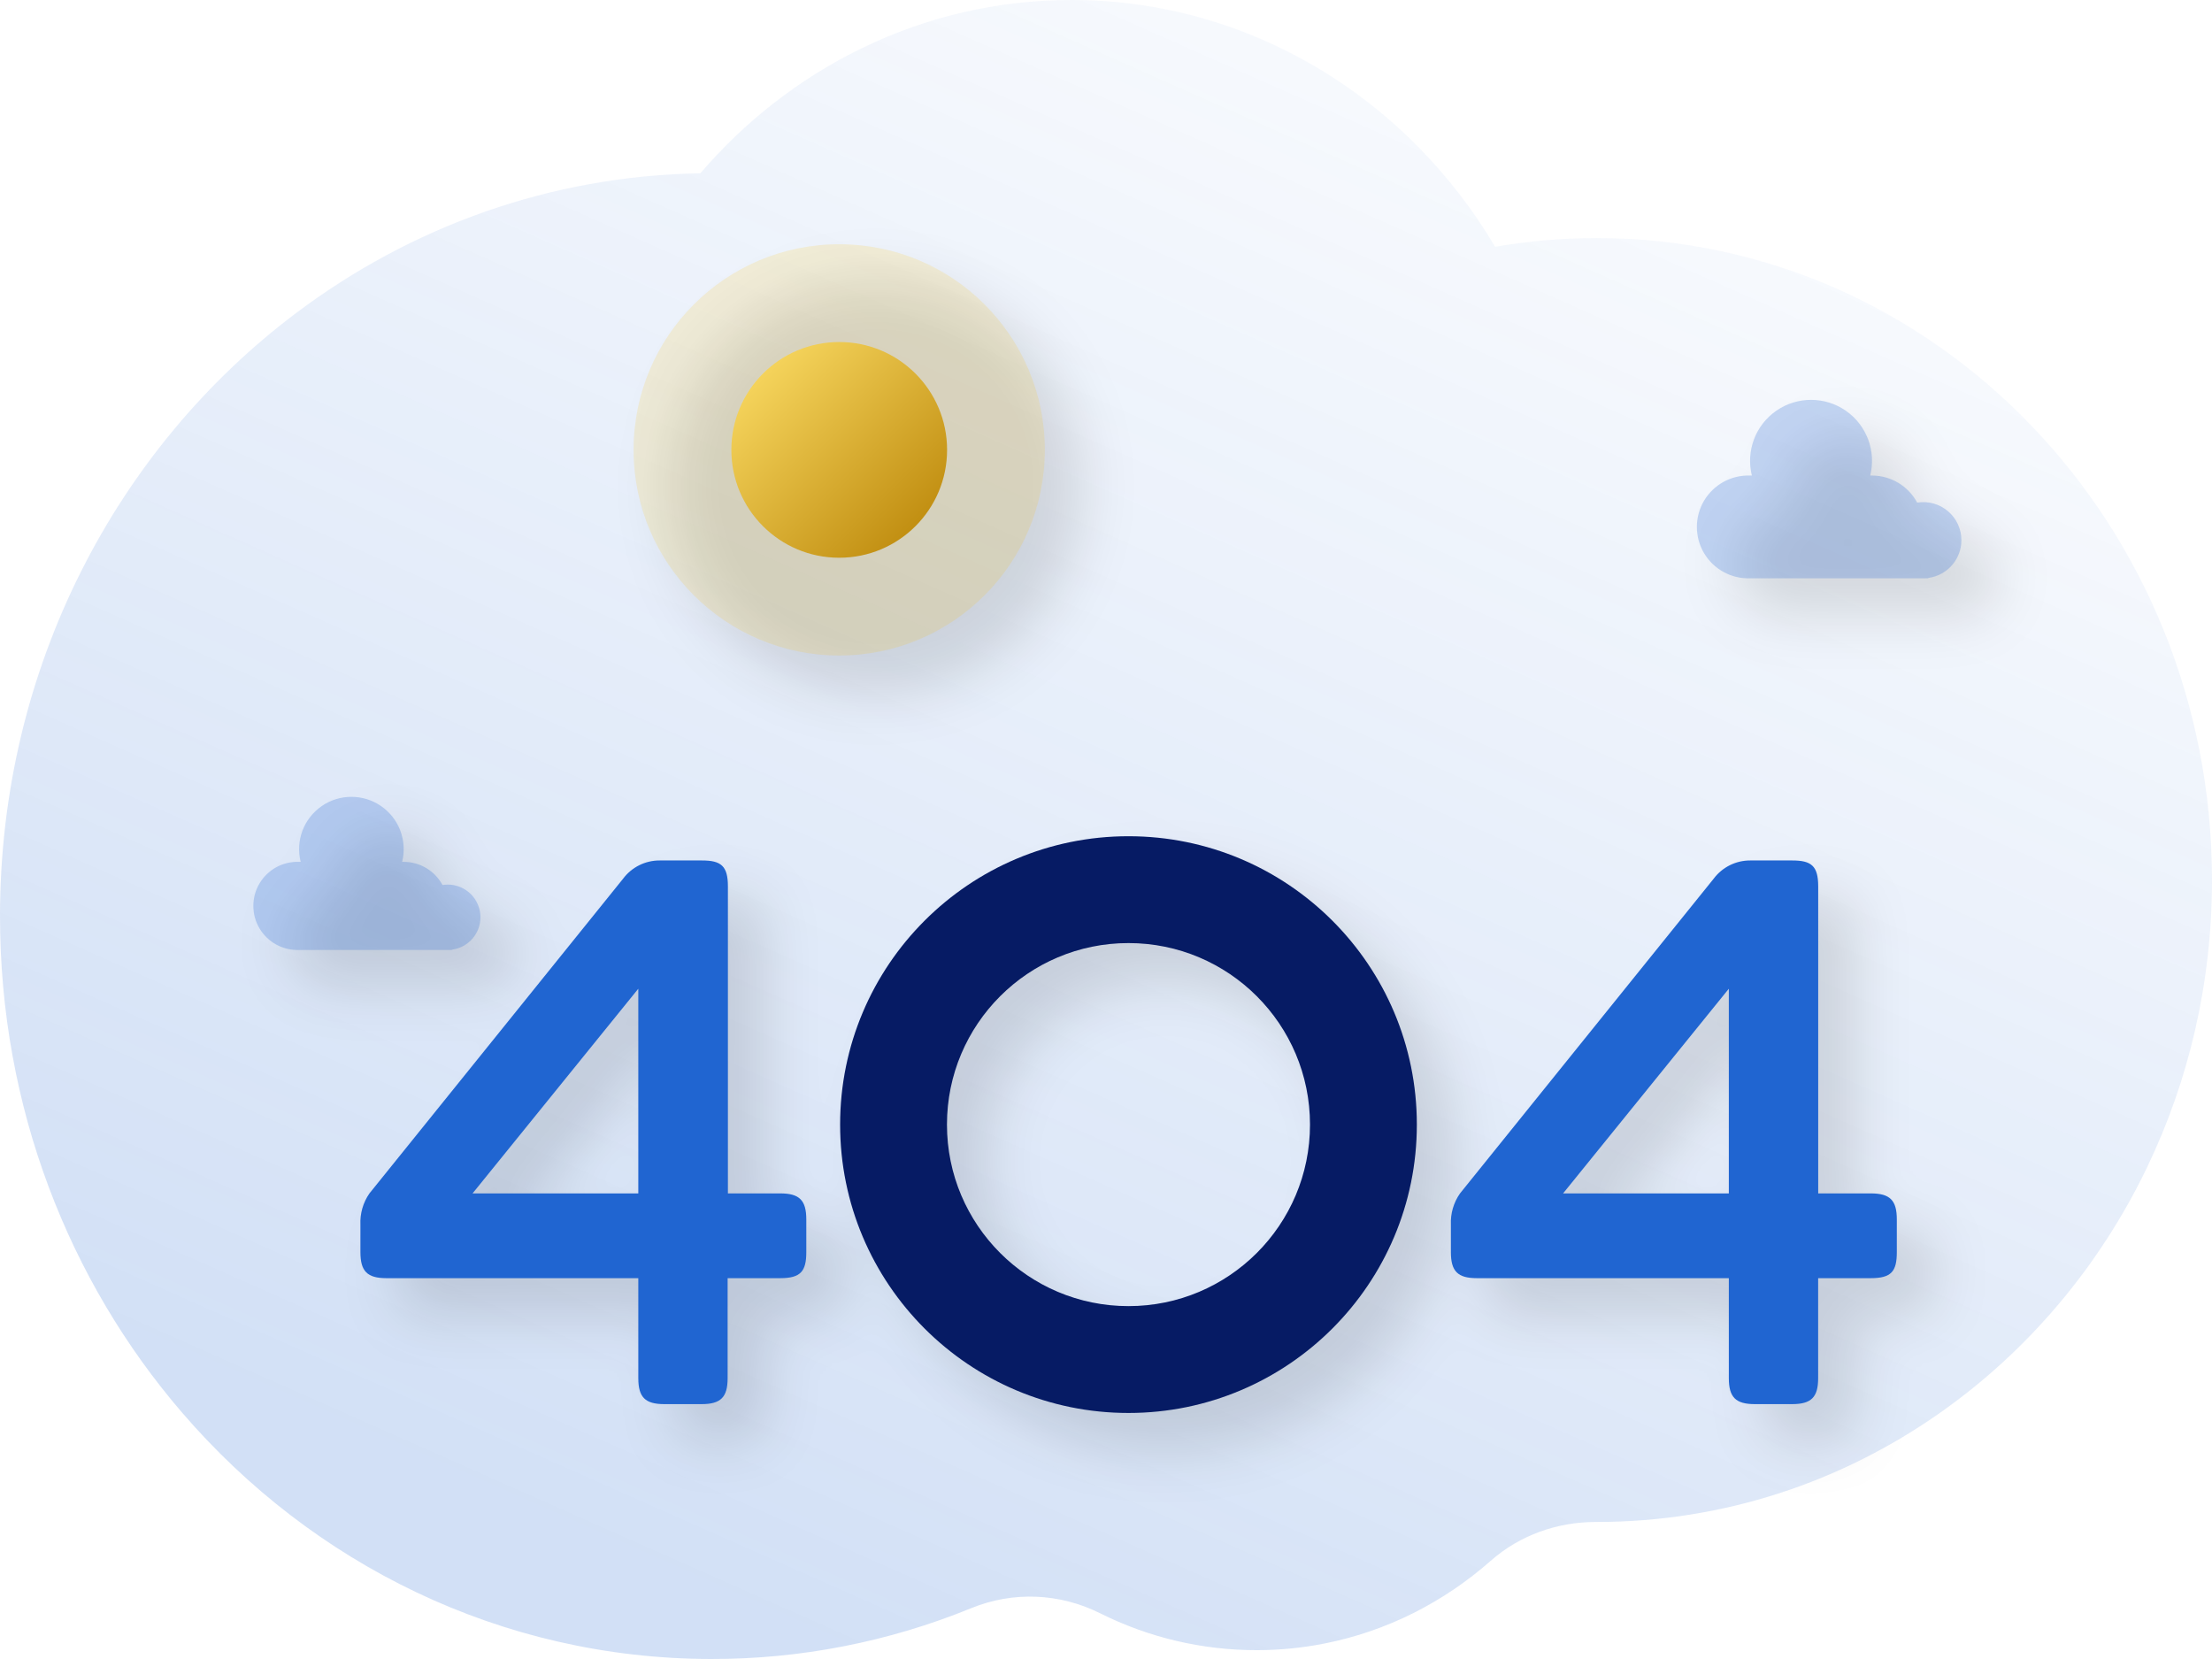
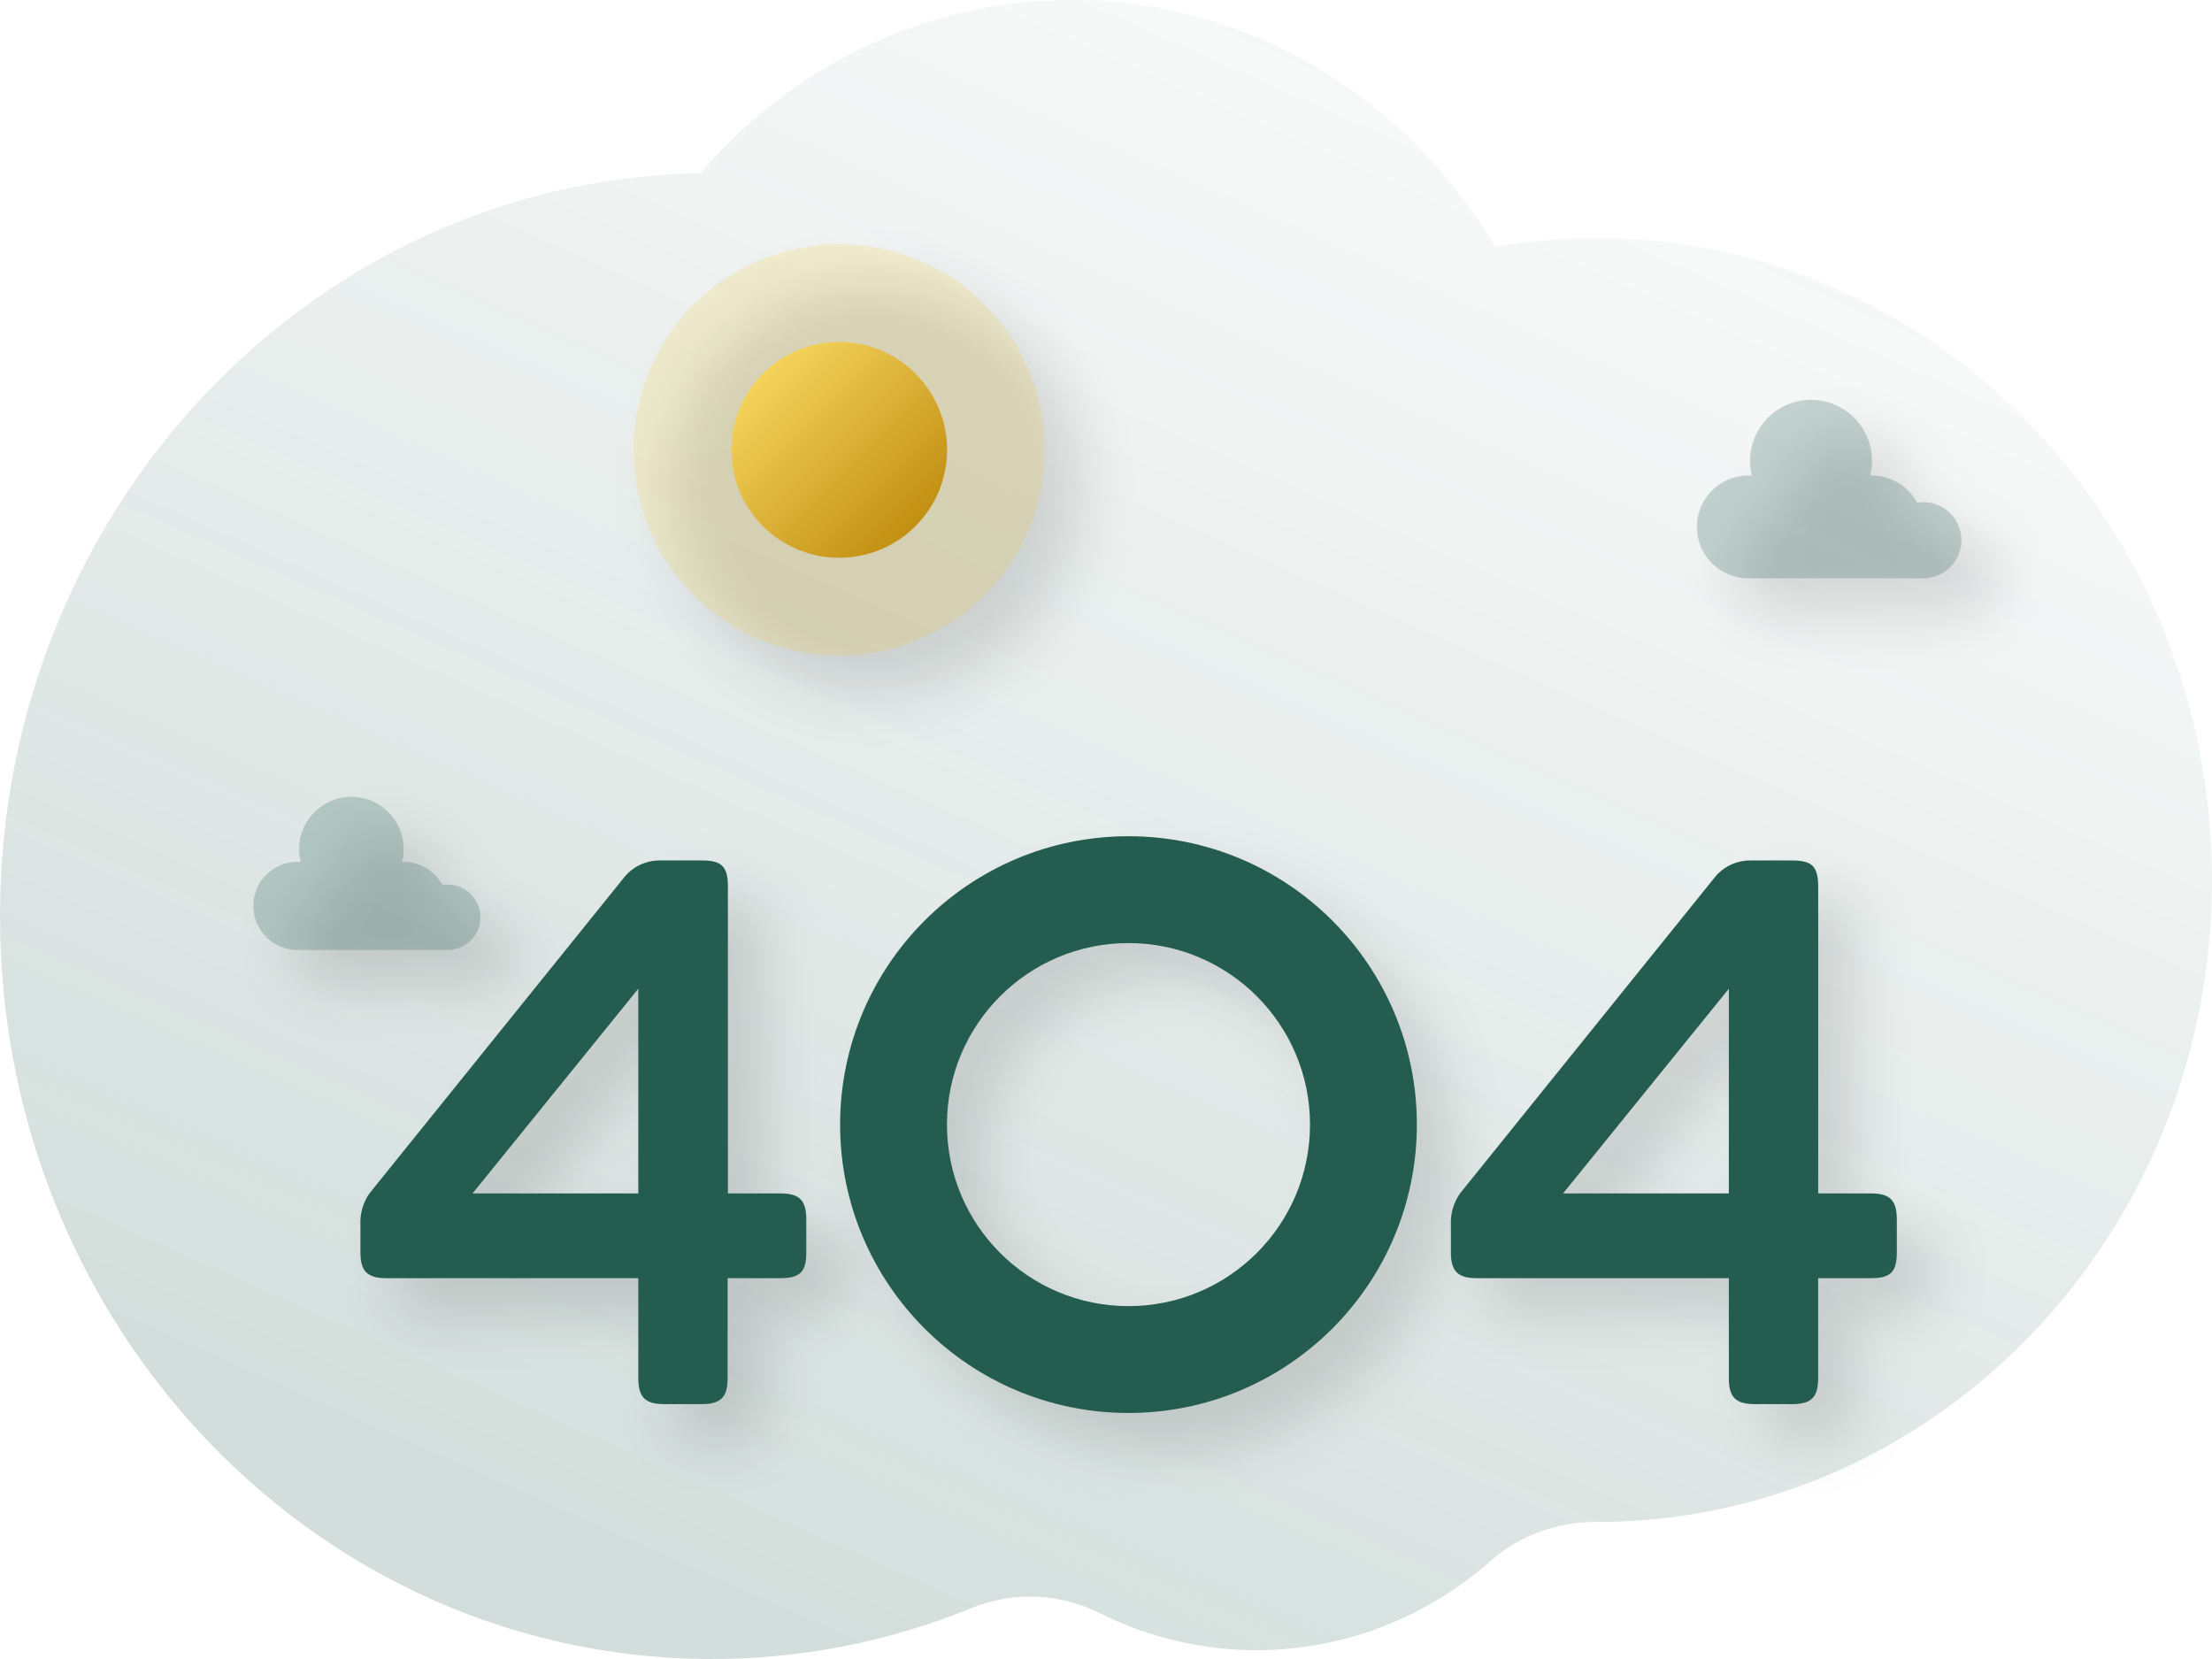
<svg xmlns="http://www.w3.org/2000/svg" width="480" height="360" fill="none">
  <path fill-rule="evenodd" clip-rule="evenodd" d="M0 198.781c0 41.457 14.945 79.235 39.539 107.785 28.214 32.765 69.128 53.365 114.734 53.434a148.458 148.458 0 0056.495-11.036c9.051-3.699 19.182-3.274 27.948 1.107a75.774 75.774 0 0033.957 8.011c5.023 0 9.942-.495 14.7-1.434 13.581-2.67 25.94-8.99 36.089-17.94 6.379-5.627 14.548-8.456 22.898-8.446h.142c27.589 0 53.215-8.732 74.492-23.696 19.021-13.36 34.554-31.696 44.904-53.225C474.92 234.581 480 213.388 480 190.958c0-76.931-59.774-139.305-133.498-139.305-7.516 0-14.88.663-22.063 1.899C305.418 21.42 271.355 0 232.498 0a103.647 103.647 0 00-45.879 10.661c-13.24 6.487-25.011 15.705-34.641 26.939-32.697.544-62.93 11.69-87.675 30.291C25.351 97.155 0 144.882 0 198.781z" fill="url(#prefix__paint0_linear)" opacity=".2" />
  <g filter="url(#prefix__filter0_d)">
    <circle opacity=".15" cx="182.109" cy="97.623" r="44.623" fill="#FFC107" />
    <circle cx="182.109" cy="97.623" r="23.406" fill="url(#prefix__paint1_linear)" />
-     <path fill-rule="evenodd" clip-rule="evenodd" d="M244.878 306.611c34.56 0 62.575-28.016 62.575-62.575 0-34.56-28.015-62.576-62.575-62.576-34.559 0-62.575 28.016-62.575 62.576 0 34.559 28.016 62.575 62.575 62.575zm0-23.186c21.754 0 39.389-17.635 39.389-39.389 0-21.755-17.635-39.39-39.389-39.39s-39.389 17.635-39.389 39.39c0 21.754 17.635 39.389 39.389 39.389z" fill="#061B64" />
-     <path fill-rule="evenodd" clip-rule="evenodd" d="M174.965 264.592c0-4.133-1.492-5.625-5.637-5.625h-11.373v-66.611c0-4.476-1.492-5.637-5.638-5.637h-9.172a9.866 9.866 0 00-7.948 3.974l-55.03 68.274a11.006 11.006 0 00-1.957 6.787v5.968c0 4.145 1.492 5.637 5.625 5.637h54.676v21.707c0 4.133 1.492 5.625 5.625 5.625h8.12c4.146 0 5.638-1.492 5.638-5.625v-21.707h11.434c4.414 0 5.637-1.492 5.637-5.637v-7.13zm-72.42-5.625l35.966-44.415v44.415h-35.966zM411.607 264.592c0-4.133-1.492-5.625-5.638-5.625h-11.422v-66.611c0-4.476-1.492-5.637-5.637-5.637h-9.111a9.87 9.87 0 00-7.949 3.974l-55.03 68.274a11.011 11.011 0 00-1.981 6.787v5.968c0 4.145 1.492 5.637 5.626 5.637h54.687v21.707c0 4.133 1.492 5.625 5.626 5.625h8.12c4.145 0 5.637-1.492 5.637-5.625v-21.707h11.434c4.476 0 5.638-1.492 5.638-5.637v-7.13zm-72.42-5.625l35.965-44.415v44.415h-35.965z" fill="#2065D1" />
-     <path opacity=".24" d="M425.621 117.222a8.267 8.267 0 00-9.599-8.157 11.129 11.129 0 00-9.784-5.87h-.403a13.23 13.23 0 00-20.365-14.078 13.23 13.23 0 00-5.316 14.078h-.403a11.153 11.153 0 100 22.293h38.68v-.073a8.279 8.279 0 007.19-8.193zM104.258 199.045a7.093 7.093 0 00-7.093-7.092c-.381.007-.761.039-1.138.097a9.552 9.552 0 00-8.425-5.026h-.343a11.348 11.348 0 10-22.012 0h-.342a9.564 9.564 0 100 19.114h33.177v-.061a7.107 7.107 0 006.176-7.032z" fill="#2065D1" />
+     <path fill-rule="evenodd" clip-rule="evenodd" d="M244.878 306.611c34.56 0 62.575-28.016 62.575-62.575 0-34.56-28.015-62.576-62.575-62.576-34.559 0-62.575 28.016-62.575 62.576 0 34.559 28.016 62.575 62.575 62.575zm0-23.186c21.754 0 39.389-17.635 39.389-39.389 0-21.755-17.635-39.39-39.389-39.39s-39.389 17.635-39.389 39.39c0 21.754 17.635 39.389 39.389 39.389z" fill="#245c4f" />
+     <path fill-rule="evenodd" clip-rule="evenodd" d="M174.965 264.592c0-4.133-1.492-5.625-5.637-5.625h-11.373v-66.611c0-4.476-1.492-5.637-5.638-5.637h-9.172a9.866 9.866 0 00-7.948 3.974l-55.03 68.274a11.006 11.006 0 00-1.957 6.787v5.968c0 4.145 1.492 5.637 5.625 5.637h54.676v21.707c0 4.133 1.492 5.625 5.625 5.625h8.12c4.146 0 5.638-1.492 5.638-5.625v-21.707h11.434c4.414 0 5.637-1.492 5.637-5.637v-7.13zm-72.42-5.625l35.966-44.415v44.415h-35.966zM411.607 264.592c0-4.133-1.492-5.625-5.638-5.625h-11.422v-66.611c0-4.476-1.492-5.637-5.637-5.637h-9.111a9.87 9.87 0 00-7.949 3.974l-55.03 68.274a11.011 11.011 0 00-1.981 6.787v5.968c0 4.145 1.492 5.637 5.626 5.637h54.687v21.707c0 4.133 1.492 5.625 5.626 5.625h8.12c4.145 0 5.637-1.492 5.637-5.625v-21.707h11.434c4.476 0 5.638-1.492 5.638-5.637v-7.13zm-72.42-5.625l35.965-44.415v44.415h-35.965z" fill="#245c4f" />
+     <path opacity=".24" d="M425.621 117.222a8.267 8.267 0 00-9.599-8.157 11.129 11.129 0 00-9.784-5.87h-.403a13.23 13.23 0 00-20.365-14.078 13.23 13.23 0 00-5.316 14.078h-.403a11.153 11.153 0 100 22.293h38.68v-.073a8.279 8.279 0 007.19-8.193zM104.258 199.045a7.093 7.093 0 00-7.093-7.092c-.381.007-.761.039-1.138.097a9.552 9.552 0 00-8.425-5.026h-.343a11.348 11.348 0 10-22.012 0h-.342a9.564 9.564 0 100 19.114h33.177v-.061a7.107 7.107 0 006.176-7.032z" fill="#245c4f" />
  </g>
  <defs>
    <linearGradient id="prefix__paint0_linear" x1="328.81" y1="424.032" x2="505.393" y2="26.048" gradientUnits="userSpaceOnUse">
-       <stop stop-color="#2065D1" />
-       <stop offset="1" stop-color="#2065D1" stop-opacity=".01" />
+       <stop stop-color="#245c4f" />
+       <stop offset="1" stop-color="#245c4f" stop-opacity=".01" />
    </linearGradient>
    <linearGradient id="prefix__paint1_linear" x1="135.297" y1="97.623" x2="182.109" y2="144.436" gradientUnits="userSpaceOnUse">
      <stop stop-color="#FFE16A" />
      <stop offset="1" stop-color="#B78103" />
    </linearGradient>
    <filter id="prefix__filter0_d" x="51" y="49" width="394.621" height="277.611" filterUnits="userSpaceOnUse" color-interpolation-filters="sRGB">
      <feFlood flood-opacity="0" result="BackgroundImageFix" />
      <feColorMatrix in="SourceAlpha" values="0 0 0 0 0 0 0 0 0 0 0 0 0 0 0 0 0 0 127 0" />
      <feOffset dx="8" dy="8" />
      <feGaussianBlur stdDeviation="6" />
      <feColorMatrix values="0 0 0 0 0 0 0 0 0 0 0 0 0 0 0 0 0 0 0.12 0" />
      <feBlend in2="BackgroundImageFix" result="effect1_dropShadow" />
      <feBlend in="SourceGraphic" in2="effect1_dropShadow" result="shape" />
    </filter>
  </defs>
</svg>
